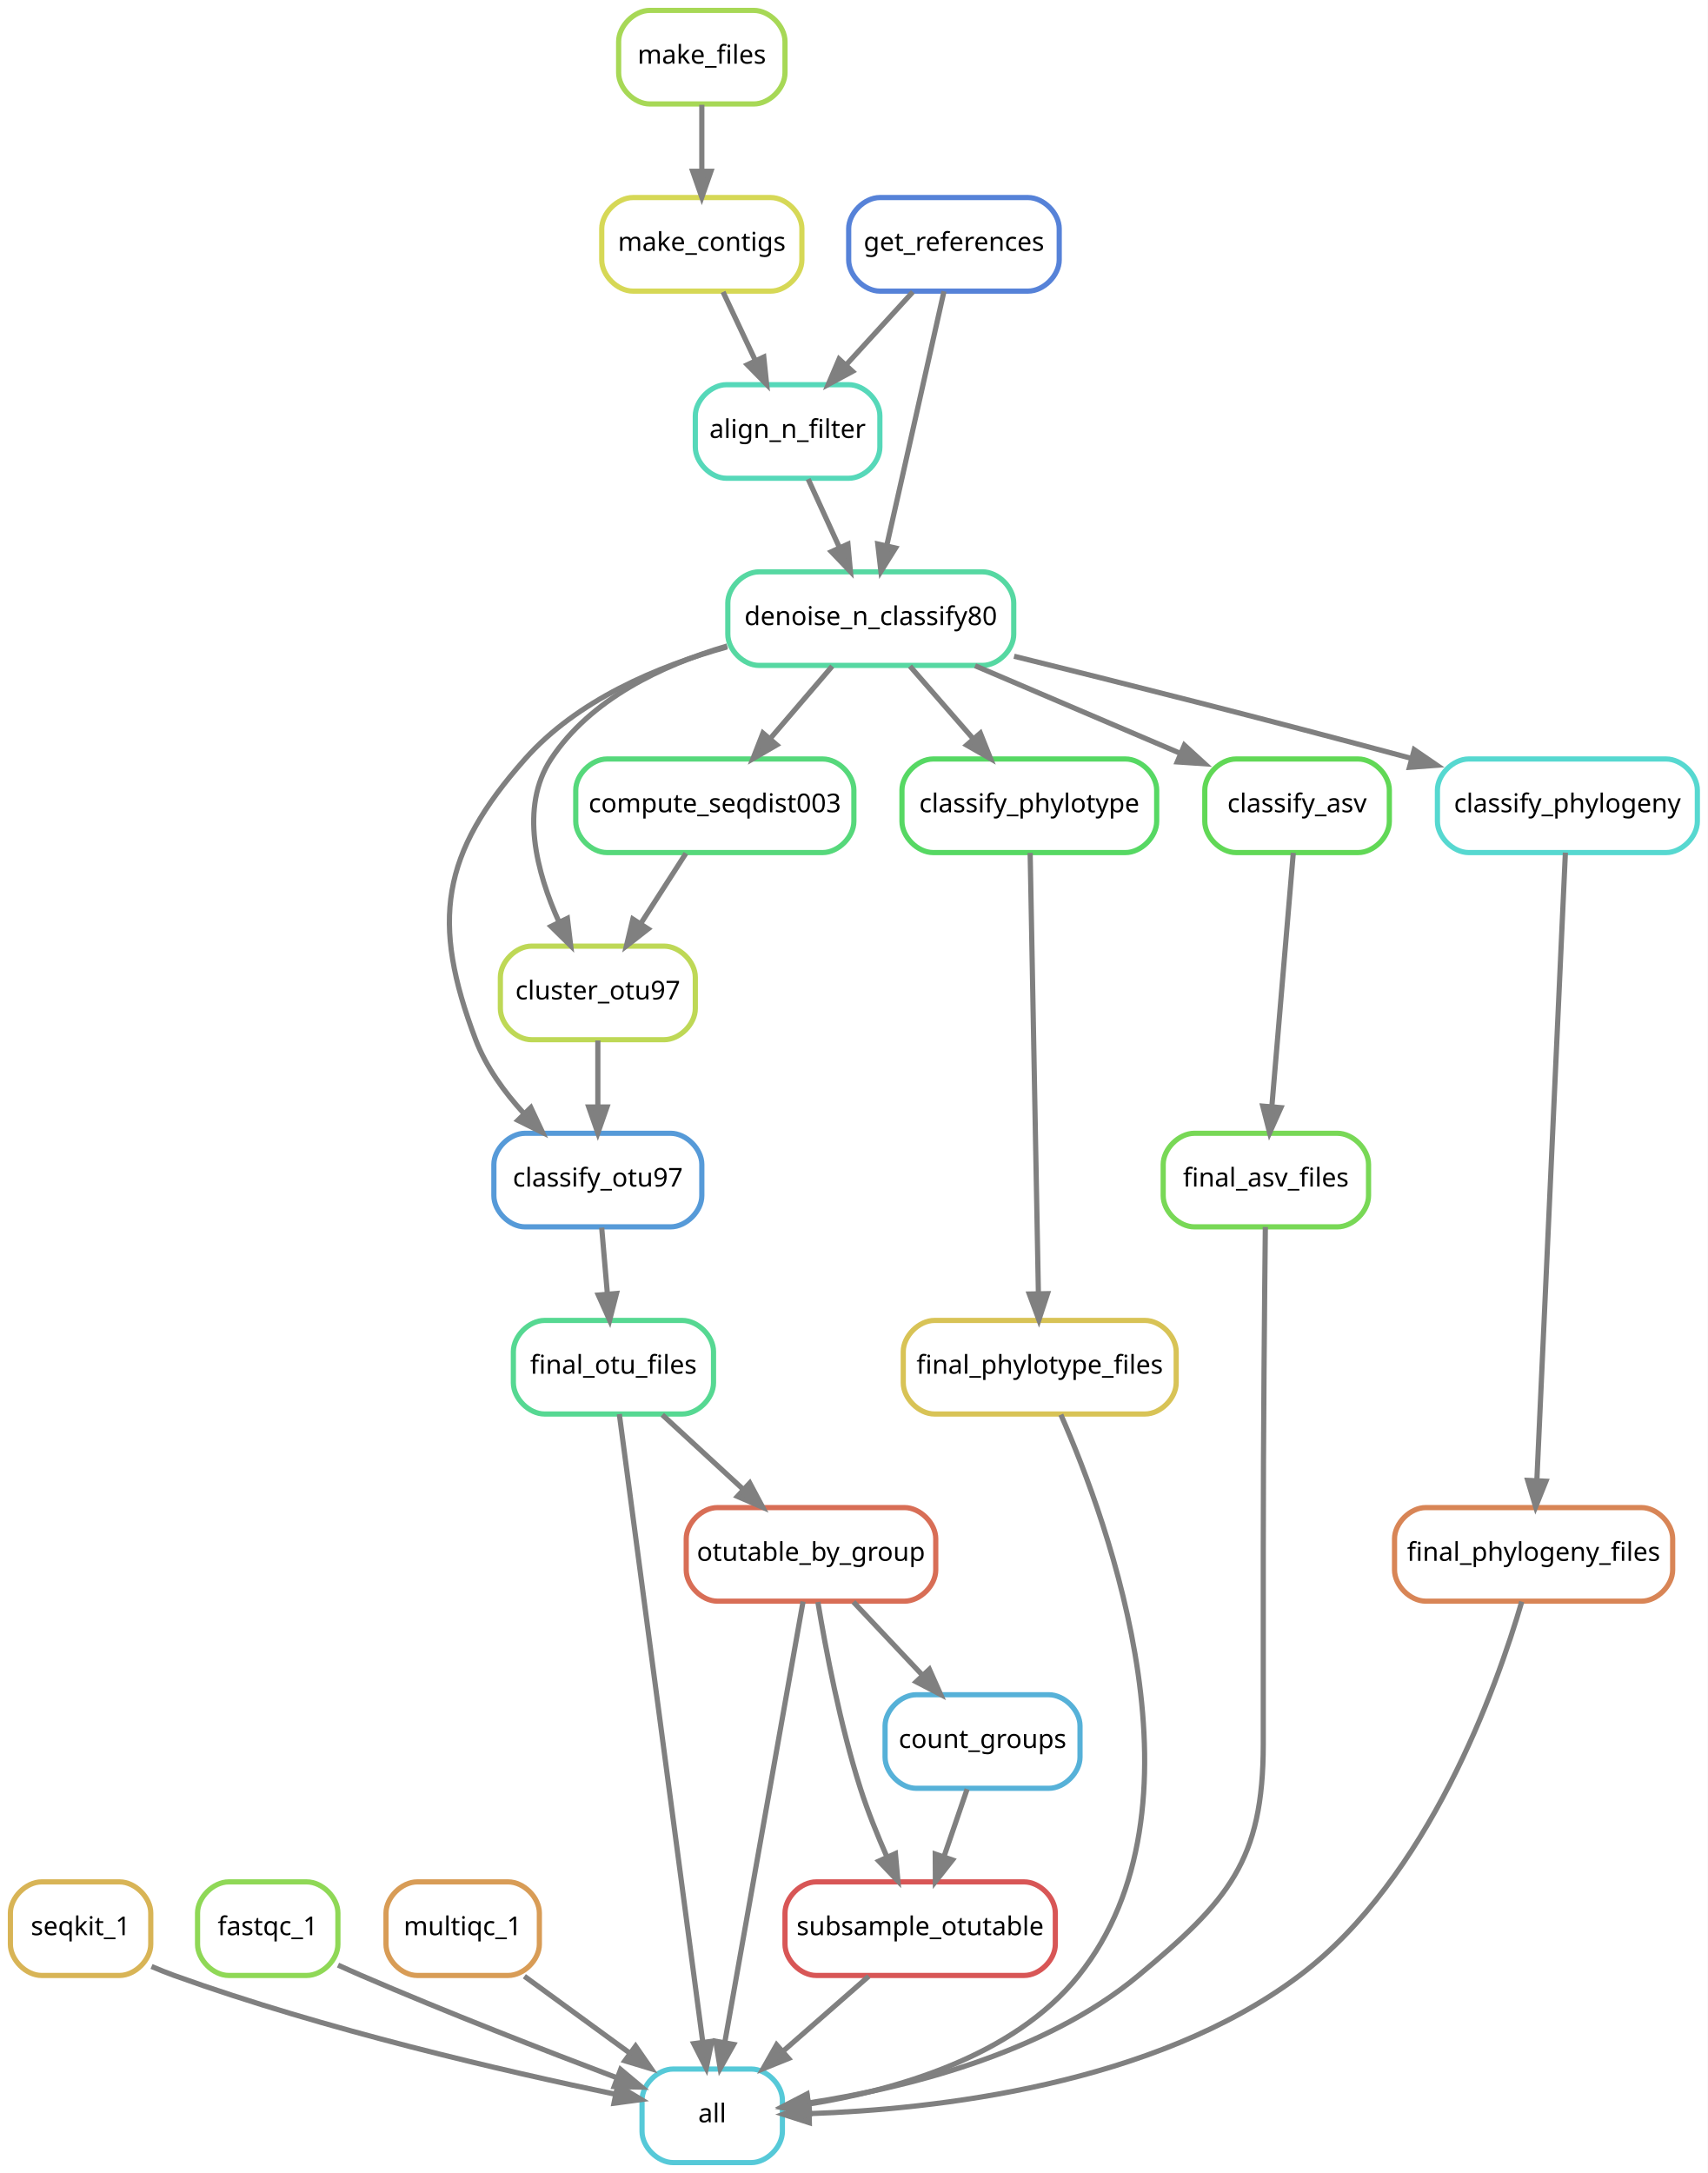
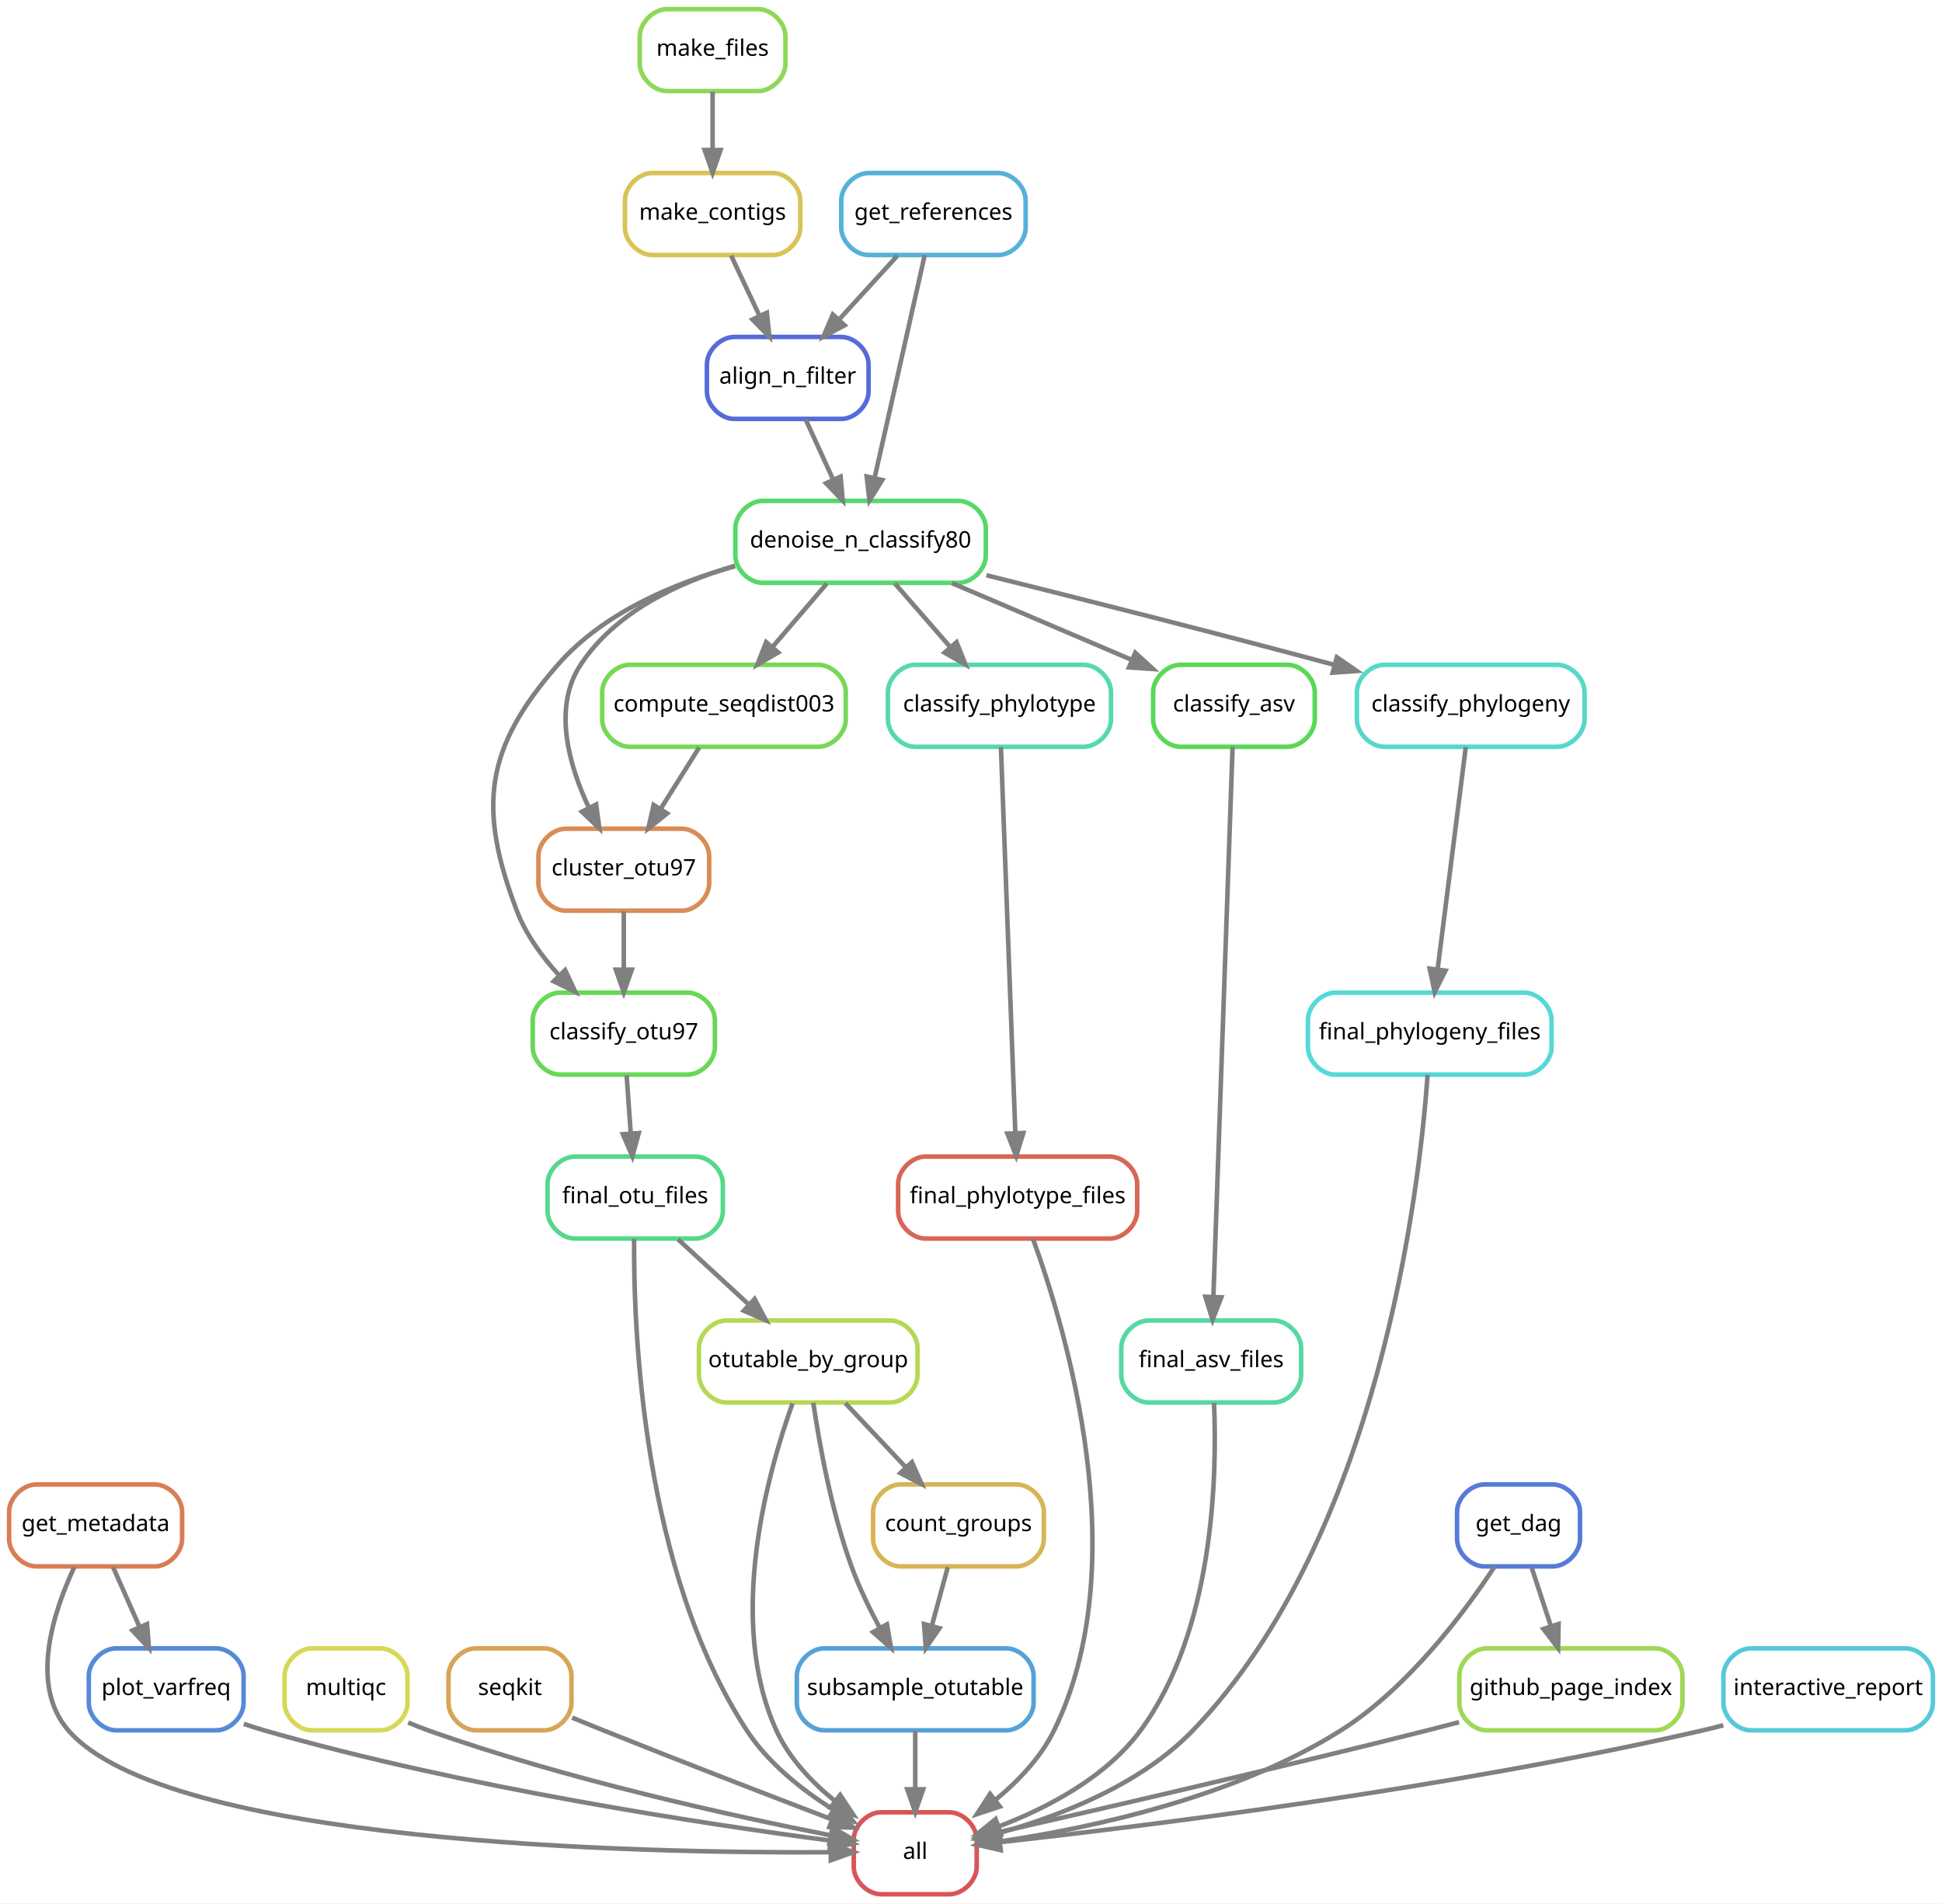
- <svg xmlns="http://www.w3.org/2000/svg" width="657pt" height="836pt" viewBox="0.00 0.00 657.00 836.00">
+ <svg xmlns="http://www.w3.org/2000/svg" width="853pt" height="836pt" viewBox="0.00 0.00 853.00 836.00">
  <g id="graph0" class="graph" transform="scale(1 1) rotate(0) translate(4 832)">
-     <polygon fill="white" stroke="none" points="-4,4 -4,-832 653,-832 653,4 -4,4" />
+     <polygon fill="white" stroke="none" points="-4,4 -4,-832 849,-832 849,4 -4,4" />
    <g id="node1" class="node">
-       <path fill="none" stroke="#56c9d8" stroke-width="2" d="M285,-36C285,-36 255,-36 255,-36 249,-36 243,-30 243,-24 243,-24 243,-12 243,-12 243,-6 249,0 255,0 255,0 285,0 285,0 291,0 297,-6 297,-12 297,-12 297,-24 297,-24 297,-30 291,-36 285,-36" />
-       <text text-anchor="middle" x="270" y="-15.5" font-family="sans" font-size="10.00">all</text>
+       <path fill="none" stroke="#d85656" stroke-width="2" d="M413,-36C413,-36 383,-36 383,-36 377,-36 371,-30 371,-24 371,-24 371,-12 371,-12 371,-6 377,0 383,0 383,0 413,0 413,0 419,0 425,-6 425,-12 425,-12 425,-24 425,-24 425,-30 419,-36 413,-36" />
+       <text text-anchor="middle" x="398" y="-15.5" font-family="sans" font-size="10.00">all</text>
    </g>
    <g id="node2" class="node">
-       <path fill="none" stroke="#d8b456" stroke-width="2" d="M42,-108C42,-108 12,-108 12,-108 6,-108 0,-102 0,-96 0,-96 0,-84 0,-84 0,-78 6,-72 12,-72 12,-72 42,-72 42,-72 48,-72 54,-78 54,-84 54,-84 54,-96 54,-96 54,-102 48,-108 42,-108" />
-       <text text-anchor="middle" x="27" y="-87.5" font-family="sans" font-size="10.00">seqkit_1</text>
+       <path fill="none" stroke="#d87d56" stroke-width="2" d="M64,-180C64,-180 12,-180 12,-180 6,-180 0,-174 0,-168 0,-168 0,-156 0,-156 0,-150 6,-144 12,-144 12,-144 64,-144 64,-144 70,-144 76,-150 76,-156 76,-156 76,-168 76,-168 76,-174 70,-180 64,-180" />
+       <text text-anchor="middle" x="38" y="-159.5" font-family="sans" font-size="10.00">get_metadata</text>
+     </g>
+     <g id="edge6" class="edge">
+       <path fill="none" stroke="grey" stroke-width="2" d="M28.64,-143.69C19.37,-123.93 8.83,-91.78 26,-72 69.14,-22.27 275.49,-18.01 360.88,-18.44" />
+       <polygon fill="grey" stroke="grey" stroke-width="2" points="360.88,-21.94 370.91,-18.51 360.94,-14.94 360.88,-21.94" />
+     </g>
+     <g id="node3" class="node">
+       <path fill="none" stroke="#568ad8" stroke-width="2" d="M91,-108C91,-108 47,-108 47,-108 41,-108 35,-102 35,-96 35,-96 35,-84 35,-84 35,-78 41,-72 47,-72 47,-72 91,-72 91,-72 97,-72 103,-78 103,-84 103,-84 103,-96 103,-96 103,-102 97,-108 91,-108" />
+       <text text-anchor="middle" x="69" y="-87.5" font-family="sans" font-size="10.00">plot_varfreq</text>
+     </g>
+     <g id="edge14" class="edge">
+       <path fill="none" stroke="grey" stroke-width="2" d="M45.66,-143.7C49.19,-135.73 53.46,-126.1 57.37,-117.26" />
+       <polygon fill="grey" stroke="grey" stroke-width="2" points="60.58,-118.67 61.43,-108.1 54.18,-115.83 60.58,-118.67" />
+     </g>
+     <g id="edge9" class="edge">
+       <path fill="none" stroke="grey" stroke-width="2" d="M103.06,-74.85C106.06,-73.81 109.07,-72.84 112,-72 199.54,-46.84 305.71,-30.82 360.79,-23.56" />
+       <polygon fill="grey" stroke="grey" stroke-width="2" points="361.32,-27.02 370.78,-22.26 360.42,-20.07 361.32,-27.02" />
+     </g>
+     <g id="node4" class="node">
+       <path fill="none" stroke="#d6d856" stroke-width="2" d="M163,-108C163,-108 133,-108 133,-108 127,-108 121,-102 121,-96 121,-96 121,-84 121,-84 121,-78 127,-72 133,-72 133,-72 163,-72 163,-72 169,-72 175,-78 175,-84 175,-84 175,-96 175,-96 175,-102 169,-108 163,-108" />
+       <text text-anchor="middle" x="148" y="-87.5" font-family="sans" font-size="10.00">multiqc</text>
+     </g>
+     <g id="edge11" class="edge">
+       <path fill="none" stroke="grey" stroke-width="2" d="M175.28,-75.43C178.19,-74.19 181.13,-73.02 184,-72 244.46,-50.48 317.53,-34.41 360.75,-25.89" />
+       <polygon fill="grey" stroke="grey" stroke-width="2" points="361.66,-29.28 370.81,-23.93 360.32,-22.41 361.66,-29.28" />
+     </g>
+     <g id="node5" class="node">
+       <path fill="none" stroke="#d8a456" stroke-width="2" d="M235,-108C235,-108 205,-108 205,-108 199,-108 193,-102 193,-96 193,-96 193,-84 193,-84 193,-78 199,-72 205,-72 205,-72 235,-72 235,-72 241,-72 247,-78 247,-84 247,-84 247,-96 247,-96 247,-102 241,-108 235,-108" />
+       <text text-anchor="middle" x="220" y="-87.5" font-family="sans" font-size="10.00">seqkit</text>
    </g>
    <g id="edge8" class="edge">
-       <path fill="none" stroke="grey" stroke-width="2" d="M54.29,-75.46C57.2,-74.21 60.14,-73.03 63,-72 120.91,-51.13 190.72,-35.05 232.67,-26.31" />
-       <polygon fill="grey" stroke="grey" stroke-width="2" points="233.62,-29.69 242.71,-24.25 232.21,-22.84 233.62,-29.69" />
-     </g>
-     <g id="node3" class="node">
-       <path fill="none" stroke="#8fd856" stroke-width="2" d="M114,-108C114,-108 84,-108 84,-108 78,-108 72,-102 72,-96 72,-96 72,-84 72,-84 72,-78 78,-72 84,-72 84,-72 114,-72 114,-72 120,-72 126,-78 126,-84 126,-84 126,-96 126,-96 126,-102 120,-108 114,-108" />
-       <text text-anchor="middle" x="99" y="-87.5" font-family="sans" font-size="10.00">fastqc_1</text>
+       <path fill="none" stroke="grey" stroke-width="2" d="M247.31,-77.57C251.87,-75.69 256.57,-73.78 261,-72 294.84,-58.44 333.6,-43.5 361.24,-32.95" />
+       <polygon fill="grey" stroke="grey" stroke-width="2" points="362.79,-36.1 370.89,-29.27 360.3,-29.56 362.79,-36.1" />
+     </g>
+     <g id="node6" class="node">
+       <path fill="none" stroke="#56d88a" stroke-width="2" d="M301.5,-324C301.5,-324 248.5,-324 248.5,-324 242.5,-324 236.5,-318 236.5,-312 236.5,-312 236.5,-300 236.5,-300 236.5,-294 242.5,-288 248.5,-288 248.5,-288 301.5,-288 301.5,-288 307.5,-288 313.5,-294 313.5,-300 313.5,-300 313.5,-312 313.5,-312 313.5,-318 307.5,-324 301.5,-324" />
+       <text text-anchor="middle" x="275" y="-303.5" font-family="sans" font-size="10.00">final_otu_files</text>
+     </g>
+     <g id="edge1" class="edge">
+       <path fill="none" stroke="grey" stroke-width="2" d="M274.53,-287.91C274.22,-247.09 278.25,-142.1 324,-72 333.35,-57.67 348.03,-45.98 361.86,-37.26" />
+       <polygon fill="grey" stroke="grey" stroke-width="2" points="363.96,-40.09 370.76,-31.96 360.38,-34.07 363.96,-40.09" />
+     </g>
+     <g id="node21" class="node">
+       <path fill="none" stroke="#b6d856" stroke-width="2" d="M387,-252C387,-252 315,-252 315,-252 309,-252 303,-246 303,-240 303,-240 303,-228 303,-228 303,-222 309,-216 315,-216 315,-216 387,-216 387,-216 393,-216 399,-222 399,-228 399,-228 399,-240 399,-240 399,-246 393,-252 387,-252" />
+       <text text-anchor="middle" x="351" y="-231.5" font-family="sans" font-size="10.00">otutable_by_group</text>
+     </g>
+     <g id="edge32" class="edge">
+       <path fill="none" stroke="grey" stroke-width="2" d="M293.79,-287.7C303.17,-279.05 314.68,-268.45 324.91,-259.03" />
+       <polygon fill="grey" stroke="grey" stroke-width="2" points="327.45,-261.45 332.43,-252.1 322.7,-256.3 327.45,-261.45" />
+     </g>
+     <g id="node7" class="node">
+       <path fill="none" stroke="#68d856" stroke-width="2" d="M298,-396C298,-396 242,-396 242,-396 236,-396 230,-390 230,-384 230,-384 230,-372 230,-372 230,-366 236,-360 242,-360 242,-360 298,-360 298,-360 304,-360 310,-366 310,-372 310,-372 310,-384 310,-384 310,-390 304,-396 298,-396" />
+       <text text-anchor="middle" x="270" y="-375.5" font-family="sans" font-size="10.00">classify_otu97</text>
+     </g>
+     <g id="edge15" class="edge">
+       <path fill="none" stroke="grey" stroke-width="2" d="M271.24,-359.7C271.79,-351.98 272.45,-342.71 273.06,-334.11" />
+       <polygon fill="grey" stroke="grey" stroke-width="2" points="276.56,-334.33 273.78,-324.1 269.57,-333.83 276.56,-334.33" />
+     </g>
+     <g id="node8" class="node">
+       <path fill="none" stroke="#d88d56" stroke-width="2" d="M295.5,-468C295.5,-468 244.5,-468 244.5,-468 238.5,-468 232.5,-462 232.5,-456 232.5,-456 232.5,-444 232.5,-444 232.5,-438 238.5,-432 244.5,-432 244.5,-432 295.5,-432 295.5,-432 301.5,-432 307.5,-438 307.5,-444 307.5,-444 307.5,-456 307.5,-456 307.5,-462 301.5,-468 295.5,-468" />
+       <text text-anchor="middle" x="270" y="-447.5" font-family="sans" font-size="10.00">cluster_otu97</text>
+     </g>
+     <g id="edge16" class="edge">
+       <path fill="none" stroke="grey" stroke-width="2" d="M270,-431.7C270,-423.98 270,-414.71 270,-406.11" />
+       <polygon fill="grey" stroke="grey" stroke-width="2" points="273.5,-406.1 270,-396.1 266.5,-406.1 273.5,-406.1" />
+     </g>
+     <g id="node9" class="node">
+       <path fill="none" stroke="#78d856" stroke-width="2" d="M355.5,-540C355.5,-540 272.5,-540 272.5,-540 266.5,-540 260.5,-534 260.5,-528 260.5,-528 260.5,-516 260.5,-516 260.5,-510 266.5,-504 272.5,-504 272.5,-504 355.5,-504 355.5,-504 361.5,-504 367.5,-510 367.5,-516 367.5,-516 367.5,-528 367.5,-528 367.5,-534 361.5,-540 355.5,-540" />
+       <text text-anchor="middle" x="314" y="-519.5" font-family="sans" font-size="10.00">compute_seqdist003</text>
+     </g>
+     <g id="edge18" class="edge">
+       <path fill="none" stroke="grey" stroke-width="2" d="M303.12,-503.7C298.01,-495.56 291.8,-485.69 286.16,-476.7" />
+       <polygon fill="grey" stroke="grey" stroke-width="2" points="289.04,-474.71 280.75,-468.1 283.11,-478.43 289.04,-474.71" />
+     </g>
+     <g id="node10" class="node">
+       <path fill="none" stroke="#56d86b" stroke-width="2" d="M417,-612C417,-612 331,-612 331,-612 325,-612 319,-606 319,-600 319,-600 319,-588 319,-588 319,-582 325,-576 331,-576 331,-576 417,-576 417,-576 423,-576 429,-582 429,-588 429,-588 429,-600 429,-600 429,-606 423,-612 417,-612" />
+       <text text-anchor="middle" x="374" y="-591.5" font-family="sans" font-size="10.00">denoise_n_classify80</text>
+     </g>
+     <g id="edge17" class="edge">
+       <path fill="none" stroke="grey" stroke-width="2" d="M318.9,-583.31C291.84,-575.83 260.87,-562.74 241,-540 208.98,-503.36 205.73,-477.5 223,-432 226.97,-421.54 234.05,-411.83 241.53,-403.65" />
+       <polygon fill="grey" stroke="grey" stroke-width="2" points="244.23,-405.89 248.73,-396.3 239.23,-400.99 244.23,-405.89" />
+     </g>
+     <g id="edge19" class="edge">
+       <path fill="none" stroke="grey" stroke-width="2" d="M318.77,-583.48C293.62,-576.08 266.15,-563.02 251,-540 238.67,-521.26 245.86,-495.92 254.72,-477.08" />
+       <polygon fill="grey" stroke="grey" stroke-width="2" points="257.85,-478.64 259.26,-468.14 251.61,-475.47 257.85,-478.64" />
+     </g>
+     <g id="edge20" class="edge">
+       <path fill="none" stroke="grey" stroke-width="2" d="M359.17,-575.7C351.98,-567.3 343.2,-557.07 335.31,-547.86" />
+       <polygon fill="grey" stroke="grey" stroke-width="2" points="337.83,-545.42 328.66,-540.1 332.51,-549.97 337.83,-545.42" />
+     </g>
+     <g id="node16" class="node">
+       <path fill="none" stroke="#56d8b1" stroke-width="2" d="M472,-540C472,-540 398,-540 398,-540 392,-540 386,-534 386,-528 386,-528 386,-516 386,-516 386,-510 392,-504 398,-504 398,-504 472,-504 472,-504 478,-504 484,-510 484,-516 484,-516 484,-528 484,-528 484,-534 478,-540 472,-540" />
+       <text text-anchor="middle" x="435" y="-519.5" font-family="sans" font-size="10.00">classify_phylotype</text>
+     </g>
+     <g id="edge27" class="edge">
+       <path fill="none" stroke="grey" stroke-width="2" d="M389.08,-575.7C396.39,-567.3 405.31,-557.07 413.34,-547.86" />
+       <polygon fill="grey" stroke="grey" stroke-width="2" points="416.16,-549.94 420.09,-540.1 410.89,-545.34 416.16,-549.94" />
+     </g>
+     <g id="node18" class="node">
+       <path fill="none" stroke="#59d856" stroke-width="2" d="M561.5,-540C561.5,-540 514.5,-540 514.5,-540 508.5,-540 502.5,-534 502.5,-528 502.5,-528 502.5,-516 502.5,-516 502.5,-510 508.5,-504 514.5,-504 514.5,-504 561.5,-504 561.5,-504 567.5,-504 573.5,-510 573.5,-516 573.5,-516 573.5,-528 573.5,-528 573.5,-534 567.5,-540 561.5,-540" />
+       <text text-anchor="middle" x="538" y="-519.5" font-family="sans" font-size="10.00">classify_asv</text>
+     </g>
+     <g id="edge29" class="edge">
+       <path fill="none" stroke="grey" stroke-width="2" d="M414.12,-575.88C437.98,-565.69 468.3,-552.75 492.98,-542.22" />
+       <polygon fill="grey" stroke="grey" stroke-width="2" points="494.65,-545.31 502.48,-538.16 491.91,-538.87 494.65,-545.31" />
+     </g>
+     <g id="node20" class="node">
+       <path fill="none" stroke="#56d8c9" stroke-width="2" d="M680,-540C680,-540 604,-540 604,-540 598,-540 592,-534 592,-528 592,-528 592,-516 592,-516 592,-510 598,-504 604,-504 604,-504 680,-504 680,-504 686,-504 692,-510 692,-516 692,-516 692,-528 692,-528 692,-534 686,-540 680,-540" />
+       <text text-anchor="middle" x="642" y="-519.5" font-family="sans" font-size="10.00">classify_phylogeny</text>
+     </g>
+     <g id="edge31" class="edge">
+       <path fill="none" stroke="grey" stroke-width="2" d="M429.28,-579.34C471.26,-568.86 530.36,-553.89 582,-540 582.1,-539.97 582.2,-539.95 582.3,-539.92" />
+       <polygon fill="grey" stroke="grey" stroke-width="2" points="583.21,-543.3 591.94,-537.29 581.37,-536.55 583.21,-543.3" />
+     </g>
+     <g id="node11" class="node">
+       <path fill="none" stroke="#566bd8" stroke-width="2" d="M365.5,-684C365.5,-684 318.5,-684 318.5,-684 312.5,-684 306.5,-678 306.5,-672 306.5,-672 306.5,-660 306.5,-660 306.5,-654 312.5,-648 318.5,-648 318.5,-648 365.5,-648 365.5,-648 371.5,-648 377.5,-654 377.5,-660 377.5,-660 377.5,-672 377.5,-672 377.5,-678 371.5,-684 365.5,-684" />
+       <text text-anchor="middle" x="342" y="-663.5" font-family="sans" font-size="10.00">align_n_filter</text>
+     </g>
+     <g id="edge21" class="edge">
+       <path fill="none" stroke="grey" stroke-width="2" d="M349.91,-647.7C353.55,-639.73 357.95,-630.1 361.99,-621.26" />
+       <polygon fill="grey" stroke="grey" stroke-width="2" points="365.21,-622.65 366.18,-612.1 358.84,-619.74 365.21,-622.65" />
+     </g>
+     <g id="node12" class="node">
+       <path fill="none" stroke="#d8c356" stroke-width="2" d="M335.5,-756C335.5,-756 282.5,-756 282.5,-756 276.5,-756 270.5,-750 270.5,-744 270.5,-744 270.5,-732 270.5,-732 270.5,-726 276.5,-720 282.5,-720 282.5,-720 335.5,-720 335.5,-720 341.5,-720 347.5,-726 347.5,-732 347.5,-732 347.5,-744 347.5,-744 347.5,-750 341.5,-756 335.5,-756" />
+       <text text-anchor="middle" x="309" y="-735.5" font-family="sans" font-size="10.00">make_contigs</text>
+     </g>
+     <g id="edge24" class="edge">
+       <path fill="none" stroke="grey" stroke-width="2" d="M317.16,-719.7C320.91,-711.73 325.45,-702.1 329.62,-693.26" />
+       <polygon fill="grey" stroke="grey" stroke-width="2" points="332.84,-694.64 333.94,-684.1 326.51,-691.66 332.84,-694.64" />
+     </g>
+     <g id="node13" class="node">
+       <path fill="none" stroke="#8fd856" stroke-width="2" d="M329,-828C329,-828 289,-828 289,-828 283,-828 277,-822 277,-816 277,-816 277,-804 277,-804 277,-798 283,-792 289,-792 289,-792 329,-792 329,-792 335,-792 341,-798 341,-804 341,-804 341,-816 341,-816 341,-822 335,-828 329,-828" />
+       <text text-anchor="middle" x="309" y="-807.5" font-family="sans" font-size="10.00">make_files</text>
+     </g>
+     <g id="edge25" class="edge">
+       <path fill="none" stroke="grey" stroke-width="2" d="M309,-791.7C309,-783.98 309,-774.71 309,-766.11" />
+       <polygon fill="grey" stroke="grey" stroke-width="2" points="312.5,-766.1 309,-756.1 305.5,-766.1 312.5,-766.1" />
+     </g>
+     <g id="node14" class="node">
+       <path fill="none" stroke="#56b1d8" stroke-width="2" d="M434.5,-756C434.5,-756 377.5,-756 377.5,-756 371.5,-756 365.5,-750 365.5,-744 365.5,-744 365.5,-732 365.5,-732 365.5,-726 371.5,-720 377.5,-720 377.5,-720 434.5,-720 434.5,-720 440.5,-720 446.5,-726 446.5,-732 446.5,-732 446.5,-744 446.5,-744 446.5,-750 440.5,-756 434.5,-756" />
+       <text text-anchor="middle" x="406" y="-735.5" font-family="sans" font-size="10.00">get_references</text>
+     </g>
+     <g id="edge22" class="edge">
+       <path fill="none" stroke="grey" stroke-width="2" d="M402.17,-719.94C398.15,-702.02 391.65,-673.03 386,-648 384.1,-639.59 382.03,-630.43 380.15,-622.12" />
+       <polygon fill="grey" stroke="grey" stroke-width="2" points="383.52,-621.16 377.9,-612.18 376.69,-622.71 383.52,-621.16" />
+     </g>
+     <g id="edge23" class="edge">
+       <path fill="none" stroke="grey" stroke-width="2" d="M390.18,-719.7C382.43,-711.22 372.96,-700.86 364.48,-691.58" />
+       <polygon fill="grey" stroke="grey" stroke-width="2" points="366.97,-689.12 357.64,-684.1 361.8,-693.85 366.97,-689.12" />
+     </g>
+     <g id="node15" class="node">
+       <path fill="none" stroke="#d86656" stroke-width="2" d="M483.5,-324C483.5,-324 402.5,-324 402.5,-324 396.5,-324 390.5,-318 390.5,-312 390.5,-312 390.5,-300 390.5,-300 390.5,-294 396.5,-288 402.5,-288 402.5,-288 483.5,-288 483.5,-288 489.5,-288 495.5,-294 495.5,-300 495.5,-300 495.5,-312 495.5,-312 495.5,-318 489.5,-324 483.5,-324" />
+       <text text-anchor="middle" x="443" y="-303.5" font-family="sans" font-size="10.00">final_phylotype_files</text>
+     </g>
+     <g id="edge4" class="edge">
+       <path fill="none" stroke="grey" stroke-width="2" d="M449.75,-287.79C464.39,-247.59 494.94,-145.37 459,-72 453.16,-60.07 443.29,-49.71 433.18,-41.4" />
+       <polygon fill="grey" stroke="grey" stroke-width="2" points="435.15,-38.5 425.09,-35.18 430.88,-44.05 435.15,-38.5" />
+     </g>
+     <g id="edge26" class="edge">
+       <path fill="none" stroke="grey" stroke-width="2" d="M435.64,-503.85C437.02,-466.83 440.3,-379.18 441.98,-334.39" />
+       <polygon fill="grey" stroke="grey" stroke-width="2" points="445.48,-334.36 442.36,-324.23 438.48,-334.09 445.48,-334.36" />
+     </g>
+     <g id="node17" class="node">
+       <path fill="none" stroke="#56d8a2" stroke-width="2" d="M555.5,-252C555.5,-252 500.5,-252 500.5,-252 494.5,-252 488.5,-246 488.5,-240 488.5,-240 488.5,-228 488.5,-228 488.5,-222 494.5,-216 500.5,-216 500.5,-216 555.5,-216 555.5,-216 561.5,-216 567.5,-222 567.5,-228 567.5,-228 567.5,-240 567.5,-240 567.5,-246 561.5,-252 555.5,-252" />
+       <text text-anchor="middle" x="528" y="-231.5" font-family="sans" font-size="10.00">final_asv_files</text>
+     </g>
+     <g id="edge5" class="edge">
+       <path fill="none" stroke="grey" stroke-width="2" d="M529.24,-215.85C530.63,-184.21 529.32,-115.89 497,-72 481.76,-51.31 455.97,-37.87 434.53,-29.71" />
+       <polygon fill="grey" stroke="grey" stroke-width="2" points="435.64,-26.39 425.04,-26.32 433.28,-32.98 435.64,-26.39" />
+     </g>
+     <g id="edge28" class="edge">
+       <path fill="none" stroke="grey" stroke-width="2" d="M537.4,-503.97C535.74,-456.29 531.01,-321.18 528.97,-262.63" />
+       <polygon fill="grey" stroke="grey" stroke-width="2" points="532.45,-262.18 528.61,-252.31 525.46,-262.42 532.45,-262.18" />
+     </g>
+     <g id="node19" class="node">
+       <path fill="none" stroke="#56d8d8" stroke-width="2" d="M665.5,-396C665.5,-396 582.5,-396 582.5,-396 576.5,-396 570.5,-390 570.5,-384 570.5,-384 570.5,-372 570.5,-372 570.5,-366 576.5,-360 582.5,-360 582.5,-360 665.5,-360 665.5,-360 671.5,-360 677.5,-366 677.5,-372 677.5,-372 677.5,-384 677.5,-384 677.5,-390 671.5,-396 665.5,-396" />
+       <text text-anchor="middle" x="624" y="-375.5" font-family="sans" font-size="10.00">final_phylogeny_files</text>
+     </g>
+     <g id="edge13" class="edge">
+       <path fill="none" stroke="grey" stroke-width="2" d="M623.07,-359.93C619.42,-309.11 601.83,-157.08 520,-72 497.08,-48.17 461.62,-34.41 434.83,-26.92" />
+       <polygon fill="grey" stroke="grey" stroke-width="2" points="435.59,-23.5 425.03,-24.35 433.81,-30.27 435.59,-23.5" />
+     </g>
+     <g id="edge30" class="edge">
+       <path fill="none" stroke="grey" stroke-width="2" d="M639.83,-503.87C636.76,-479.67 631.13,-435.21 627.47,-406.39" />
+       <polygon fill="grey" stroke="grey" stroke-width="2" points="630.91,-405.67 626.18,-396.19 623.96,-406.55 630.91,-405.67" />
+     </g>
+     <g id="edge10" class="edge">
+       <path fill="none" stroke="grey" stroke-width="2" d="M344.11,-215.6C333.12,-185.01 315,-120.25 337,-72 342.56,-59.81 352.45,-49.34 362.68,-41.01" />
+       <polygon fill="grey" stroke="grey" stroke-width="2" points="365.03,-43.62 370.88,-34.79 360.79,-38.04 365.03,-43.62" />
+     </g>
+     <g id="node22" class="node">
+       <path fill="none" stroke="#56a2d8" stroke-width="2" d="M438,-108C438,-108 358,-108 358,-108 352,-108 346,-102 346,-96 346,-96 346,-84 346,-84 346,-78 352,-72 358,-72 358,-72 438,-72 438,-72 444,-72 450,-78 450,-84 450,-84 450,-96 450,-96 450,-102 444,-108 438,-108" />
+       <text text-anchor="middle" x="398" y="-87.5" font-family="sans" font-size="10.00">subsample_otutable</text>
+     </g>
+     <g id="edge34" class="edge">
+       <path fill="none" stroke="grey" stroke-width="2" d="M353.22,-215.88C355.91,-197.67 361.21,-168.21 370,-144 373.3,-134.9 377.9,-125.42 382.42,-117.03" />
+       <polygon fill="grey" stroke="grey" stroke-width="2" points="385.58,-118.55 387.41,-108.11 379.47,-115.13 385.58,-118.55" />
+     </g>
+     <g id="node23" class="node">
+       <path fill="none" stroke="#d8b456" stroke-width="2" d="M442.5,-180C442.5,-180 391.5,-180 391.5,-180 385.5,-180 379.5,-174 379.5,-168 379.5,-168 379.5,-156 379.5,-156 379.5,-150 385.5,-144 391.5,-144 391.5,-144 442.5,-144 442.5,-144 448.5,-144 454.5,-150 454.5,-156 454.5,-156 454.5,-168 454.5,-168 454.5,-174 448.5,-180 442.5,-180" />
+       <text text-anchor="middle" x="417" y="-159.5" font-family="sans" font-size="10.00">count_groups</text>
+     </g>
+     <g id="edge35" class="edge">
+       <path fill="none" stroke="grey" stroke-width="2" d="M367.31,-215.7C375.31,-207.22 385.07,-196.86 393.82,-187.58" />
+       <polygon fill="grey" stroke="grey" stroke-width="2" points="396.56,-189.78 400.87,-180.1 391.47,-184.98 396.56,-189.78" />
+     </g>
+     <g id="edge7" class="edge">
+       <path fill="none" stroke="grey" stroke-width="2" d="M398,-71.7C398,-63.98 398,-54.71 398,-46.11" />
+       <polygon fill="grey" stroke="grey" stroke-width="2" points="401.5,-46.1 398,-36.1 394.5,-46.1 401.5,-46.1" />
+     </g>
+     <g id="edge33" class="edge">
+       <path fill="none" stroke="grey" stroke-width="2" d="M412.3,-143.7C410.19,-135.9 407.64,-126.51 405.28,-117.83" />
+       <polygon fill="grey" stroke="grey" stroke-width="2" points="408.64,-116.84 402.64,-108.1 401.88,-118.67 408.64,-116.84" />
+     </g>
+     <g id="node24" class="node">
+       <path fill="none" stroke="#567bd8" stroke-width="2" d="M678,-180C678,-180 648,-180 648,-180 642,-180 636,-174 636,-168 636,-168 636,-156 636,-156 636,-150 642,-144 648,-144 648,-144 678,-144 678,-144 684,-144 690,-150 690,-156 690,-156 690,-168 690,-168 690,-174 684,-180 678,-180" />
+       <text text-anchor="middle" x="663" y="-159.5" font-family="sans" font-size="10.00">get_dag</text>
+     </g>
+     <g id="edge12" class="edge">
+       <path fill="none" stroke="grey" stroke-width="2" d="M652.5,-143.93C639.23,-123.79 614.52,-90.66 585,-72 538.26,-42.46 474.74,-29.02 435.07,-23.17" />
+       <polygon fill="grey" stroke="grey" stroke-width="2" points="435.43,-19.69 425.04,-21.78 434.46,-26.62 435.43,-19.69" />
+     </g>
+     <g id="node26" class="node">
+       <path fill="none" stroke="#9fd856" stroke-width="2" d="M723,-108C723,-108 649,-108 649,-108 643,-108 637,-102 637,-96 637,-96 637,-84 637,-84 637,-78 643,-72 649,-72 649,-72 723,-72 723,-72 729,-72 735,-78 735,-84 735,-84 735,-96 735,-96 735,-102 729,-108 723,-108" />
+       <text text-anchor="middle" x="686" y="-87.5" font-family="sans" font-size="10.00">github_page_index</text>
+     </g>
+     <g id="edge36" class="edge">
+       <path fill="none" stroke="grey" stroke-width="2" d="M668.69,-143.7C671.25,-135.9 674.33,-126.51 677.18,-117.83" />
+       <polygon fill="grey" stroke="grey" stroke-width="2" points="680.58,-118.7 680.38,-108.1 673.93,-116.51 680.58,-118.7" />
+     </g>
+     <g id="node25" class="node">
+       <path fill="none" stroke="#56c9d8" stroke-width="2" d="M833,-108C833,-108 765,-108 765,-108 759,-108 753,-102 753,-96 753,-96 753,-84 753,-84 753,-78 759,-72 765,-72 765,-72 833,-72 833,-72 839,-72 845,-78 845,-84 845,-84 845,-96 845,-96 845,-102 839,-108 833,-108" />
+       <text text-anchor="middle" x="799" y="-87.5" font-family="sans" font-size="10.00">interactive_report</text>
    </g>
    <g id="edge2" class="edge">
-       <path fill="none" stroke="grey" stroke-width="2" d="M126.04,-75.99C129.05,-74.62 132.08,-73.26 135,-72 167.94,-57.78 206.04,-42.96 233.35,-32.63" />
-       <polygon fill="grey" stroke="grey" stroke-width="2" points="234.77,-35.83 242.89,-29.03 232.3,-29.28 234.77,-35.83" />
-     </g>
-     <g id="node4" class="node">
-       <path fill="none" stroke="#d89c56" stroke-width="2" d="M191.5,-108C191.5,-108 156.5,-108 156.5,-108 150.5,-108 144.5,-102 144.5,-96 144.5,-96 144.5,-84 144.5,-84 144.5,-78 150.5,-72 156.5,-72 156.5,-72 191.5,-72 191.5,-72 197.5,-72 203.5,-78 203.5,-84 203.5,-84 203.5,-96 203.5,-96 203.5,-102 197.5,-108 191.5,-108" />
-       <text text-anchor="middle" x="174" y="-87.5" font-family="sans" font-size="10.00">multiqc_1</text>
-     </g>
-     <g id="edge7" class="edge">
-       <path fill="none" stroke="grey" stroke-width="2" d="M197.73,-71.7C209.94,-62.8 224.99,-51.82 238.18,-42.2" />
-       <polygon fill="grey" stroke="grey" stroke-width="2" points="240.52,-44.82 246.54,-36.1 236.4,-39.17 240.52,-44.82" />
-     </g>
-     <g id="node5" class="node">
-       <path fill="none" stroke="#56d892" stroke-width="2" d="M258.5,-324C258.5,-324 205.5,-324 205.5,-324 199.5,-324 193.5,-318 193.5,-312 193.5,-312 193.5,-300 193.5,-300 193.5,-294 199.5,-288 205.5,-288 205.5,-288 258.5,-288 258.5,-288 264.5,-288 270.5,-294 270.5,-300 270.5,-300 270.5,-312 270.5,-312 270.5,-318 264.5,-324 258.5,-324" />
-       <text text-anchor="middle" x="232" y="-303.5" font-family="sans" font-size="10.00">final_otu_files</text>
+       <path fill="none" stroke="grey" stroke-width="2" d="M752.92,-74.22C749.91,-73.42 746.92,-72.67 744,-72 632.92,-46.47 498.88,-29.9 435.15,-22.87" />
+       <polygon fill="grey" stroke="grey" stroke-width="2" points="435.5,-19.38 425.18,-21.78 434.74,-26.34 435.5,-19.38" />
    </g>
    <g id="edge3" class="edge">
-       <path fill="none" stroke="grey" stroke-width="2" d="M234.26,-287.97C240.61,-240.19 258.62,-104.62 266.38,-46.27" />
-       <polygon fill="grey" stroke="grey" stroke-width="2" points="269.85,-46.68 267.7,-36.31 262.91,-45.76 269.85,-46.68" />
-     </g>
-     <g id="node20" class="node">
-       <path fill="none" stroke="#d86e56" stroke-width="2" d="M344,-252C344,-252 272,-252 272,-252 266,-252 260,-246 260,-240 260,-240 260,-228 260,-228 260,-222 266,-216 272,-216 272,-216 344,-216 344,-216 350,-216 356,-222 356,-228 356,-228 356,-240 356,-240 356,-246 350,-252 344,-252" />
-       <text text-anchor="middle" x="308" y="-231.5" font-family="sans" font-size="10.00">otutable_by_group</text>
-     </g>
-     <g id="edge27" class="edge">
-       <path fill="none" stroke="grey" stroke-width="2" d="M250.79,-287.7C260.17,-279.05 271.68,-268.45 281.91,-259.03" />
-       <polygon fill="grey" stroke="grey" stroke-width="2" points="284.45,-261.45 289.43,-252.1 279.7,-256.3 284.45,-261.45" />
-     </g>
-     <g id="node6" class="node">
-       <path fill="none" stroke="#569ad8" stroke-width="2" d="M254,-396C254,-396 198,-396 198,-396 192,-396 186,-390 186,-384 186,-384 186,-372 186,-372 186,-366 192,-360 198,-360 198,-360 254,-360 254,-360 260,-360 266,-366 266,-372 266,-372 266,-384 266,-384 266,-390 260,-396 254,-396" />
-       <text text-anchor="middle" x="226" y="-375.5" font-family="sans" font-size="10.00">classify_otu97</text>
-     </g>
-     <g id="edge10" class="edge">
-       <path fill="none" stroke="grey" stroke-width="2" d="M227.48,-359.7C228.14,-351.98 228.94,-342.71 229.68,-334.11" />
-       <polygon fill="grey" stroke="grey" stroke-width="2" points="233.17,-334.37 230.53,-324.1 226.19,-333.77 233.17,-334.37" />
-     </g>
-     <g id="node7" class="node">
-       <path fill="none" stroke="#bed856" stroke-width="2" d="M251.5,-468C251.5,-468 200.5,-468 200.5,-468 194.5,-468 188.5,-462 188.5,-456 188.5,-456 188.5,-444 188.5,-444 188.5,-438 194.5,-432 200.5,-432 200.5,-432 251.5,-432 251.5,-432 257.5,-432 263.5,-438 263.5,-444 263.5,-444 263.5,-456 263.5,-456 263.5,-462 257.5,-468 251.5,-468" />
-       <text text-anchor="middle" x="226" y="-447.5" font-family="sans" font-size="10.00">cluster_otu97</text>
-     </g>
-     <g id="edge12" class="edge">
-       <path fill="none" stroke="grey" stroke-width="2" d="M226,-431.7C226,-423.98 226,-414.71 226,-406.11" />
-       <polygon fill="grey" stroke="grey" stroke-width="2" points="229.5,-406.1 226,-396.1 222.5,-406.1 229.5,-406.1" />
-     </g>
-     <g id="node8" class="node">
-       <path fill="none" stroke="#56d87b" stroke-width="2" d="M312.5,-540C312.5,-540 229.5,-540 229.5,-540 223.5,-540 217.5,-534 217.5,-528 217.5,-528 217.5,-516 217.5,-516 217.5,-510 223.5,-504 229.5,-504 229.5,-504 312.5,-504 312.5,-504 318.5,-504 324.5,-510 324.5,-516 324.5,-516 324.5,-528 324.5,-528 324.5,-534 318.5,-540 312.5,-540" />
-       <text text-anchor="middle" x="271" y="-519.5" font-family="sans" font-size="10.00">compute_seqdist003</text>
-     </g>
-     <g id="edge14" class="edge">
-       <path fill="none" stroke="grey" stroke-width="2" d="M259.88,-503.7C254.64,-495.56 248.3,-485.69 242.52,-476.7" />
-       <polygon fill="grey" stroke="grey" stroke-width="2" points="245.35,-474.62 237,-468.1 239.46,-478.41 245.35,-474.62" />
-     </g>
-     <g id="node9" class="node">
-       <path fill="none" stroke="#56d8a2" stroke-width="2" d="M374,-612C374,-612 288,-612 288,-612 282,-612 276,-606 276,-600 276,-600 276,-588 276,-588 276,-582 282,-576 288,-576 288,-576 374,-576 374,-576 380,-576 386,-582 386,-588 386,-588 386,-600 386,-600 386,-606 380,-612 374,-612" />
-       <text text-anchor="middle" x="331" y="-591.5" font-family="sans" font-size="10.00">denoise_n_classify80</text>
-     </g>
-     <g id="edge11" class="edge">
-       <path fill="none" stroke="grey" stroke-width="2" d="M275.69,-583.11C248.74,-575.59 217.94,-562.52 198,-540 165.69,-503.51 161.71,-477.57 179,-432 182.97,-421.54 190.05,-411.83 197.53,-403.65" />
-       <polygon fill="grey" stroke="grey" stroke-width="2" points="200.23,-405.89 204.73,-396.3 195.23,-400.99 200.23,-405.89" />
-     </g>
-     <g id="edge13" class="edge">
-       <path fill="none" stroke="grey" stroke-width="2" d="M275.77,-583.48C250.62,-576.08 223.15,-563.02 208,-540 195.75,-521.38 202.52,-496.19 211.03,-477.36" />
-       <polygon fill="grey" stroke="grey" stroke-width="2" points="214.29,-478.68 215.56,-468.16 208,-475.59 214.29,-478.68" />
-     </g>
-     <g id="edge15" class="edge">
-       <path fill="none" stroke="grey" stroke-width="2" d="M316.17,-575.7C308.98,-567.3 300.2,-557.07 292.31,-547.86" />
-       <polygon fill="grey" stroke="grey" stroke-width="2" points="294.83,-545.42 285.66,-540.1 289.51,-549.97 294.83,-545.42" />
-     </g>
-     <g id="node15" class="node">
-       <path fill="none" stroke="#56d863" stroke-width="2" d="M429,-540C429,-540 355,-540 355,-540 349,-540 343,-534 343,-528 343,-528 343,-516 343,-516 343,-510 349,-504 355,-504 355,-504 429,-504 429,-504 435,-504 441,-510 441,-516 441,-516 441,-528 441,-528 441,-534 435,-540 429,-540" />
-       <text text-anchor="middle" x="392" y="-519.5" font-family="sans" font-size="10.00">classify_phylotype</text>
-     </g>
-     <g id="edge22" class="edge">
-       <path fill="none" stroke="grey" stroke-width="2" d="M346.08,-575.7C353.39,-567.3 362.31,-557.07 370.34,-547.86" />
-       <polygon fill="grey" stroke="grey" stroke-width="2" points="373.16,-549.94 377.09,-540.1 367.89,-545.34 373.16,-549.94" />
-     </g>
-     <g id="node17" class="node">
-       <path fill="none" stroke="#61d856" stroke-width="2" d="M518.5,-540C518.5,-540 471.5,-540 471.5,-540 465.5,-540 459.5,-534 459.5,-528 459.5,-528 459.5,-516 459.5,-516 459.5,-510 465.5,-504 471.5,-504 471.5,-504 518.5,-504 518.5,-504 524.5,-504 530.5,-510 530.5,-516 530.5,-516 530.5,-528 530.5,-528 530.5,-534 524.5,-540 518.5,-540" />
-       <text text-anchor="middle" x="495" y="-519.5" font-family="sans" font-size="10.00">classify_asv</text>
-     </g>
-     <g id="edge24" class="edge">
-       <path fill="none" stroke="grey" stroke-width="2" d="M371.12,-575.88C394.98,-565.69 425.3,-552.75 449.98,-542.22" />
-       <polygon fill="grey" stroke="grey" stroke-width="2" points="451.65,-545.31 459.48,-538.16 448.91,-538.87 451.65,-545.31" />
-     </g>
-     <g id="node19" class="node">
-       <path fill="none" stroke="#56d8d0" stroke-width="2" d="M637,-540C637,-540 561,-540 561,-540 555,-540 549,-534 549,-528 549,-528 549,-516 549,-516 549,-510 555,-504 561,-504 561,-504 637,-504 637,-504 643,-504 649,-510 649,-516 649,-516 649,-528 649,-528 649,-534 643,-540 637,-540" />
-       <text text-anchor="middle" x="599" y="-519.5" font-family="sans" font-size="10.00">classify_phylogeny</text>
-     </g>
-     <g id="edge26" class="edge">
-       <path fill="none" stroke="grey" stroke-width="2" d="M386.13,-579.53C426.04,-569.67 481.5,-555.72 538.85,-540.27" />
-       <polygon fill="grey" stroke="grey" stroke-width="2" points="540.08,-543.57 548.82,-537.58 538.25,-536.81 540.08,-543.57" />
-     </g>
-     <g id="node10" class="node">
-       <path fill="none" stroke="#56d8b9" stroke-width="2" d="M322.5,-684C322.5,-684 275.5,-684 275.5,-684 269.5,-684 263.5,-678 263.5,-672 263.5,-672 263.5,-660 263.5,-660 263.5,-654 269.5,-648 275.5,-648 275.5,-648 322.5,-648 322.5,-648 328.5,-648 334.5,-654 334.5,-660 334.5,-660 334.5,-672 334.5,-672 334.5,-678 328.5,-684 322.5,-684" />
-       <text text-anchor="middle" x="299" y="-663.5" font-family="sans" font-size="10.00">align_n_filter</text>
-     </g>
-     <g id="edge16" class="edge">
-       <path fill="none" stroke="grey" stroke-width="2" d="M306.91,-647.7C310.55,-639.73 314.95,-630.1 318.99,-621.26" />
-       <polygon fill="grey" stroke="grey" stroke-width="2" points="322.21,-622.65 323.18,-612.1 315.84,-619.74 322.21,-622.65" />
-     </g>
-     <g id="node11" class="node">
-       <path fill="none" stroke="#d6d856" stroke-width="2" d="M292.5,-756C292.5,-756 239.5,-756 239.5,-756 233.5,-756 227.5,-750 227.5,-744 227.5,-744 227.5,-732 227.5,-732 227.5,-726 233.5,-720 239.5,-720 239.5,-720 292.5,-720 292.5,-720 298.5,-720 304.5,-726 304.5,-732 304.5,-732 304.5,-744 304.5,-744 304.5,-750 298.5,-756 292.5,-756" />
-       <text text-anchor="middle" x="266" y="-735.5" font-family="sans" font-size="10.00">make_contigs</text>
-     </g>
-     <g id="edge19" class="edge">
-       <path fill="none" stroke="grey" stroke-width="2" d="M274.16,-719.7C277.91,-711.73 282.45,-702.1 286.62,-693.26" />
-       <polygon fill="grey" stroke="grey" stroke-width="2" points="289.84,-694.64 290.94,-684.1 283.51,-691.66 289.84,-694.64" />
-     </g>
-     <g id="node12" class="node">
-       <path fill="none" stroke="#a7d856" stroke-width="2" d="M286,-828C286,-828 246,-828 246,-828 240,-828 234,-822 234,-816 234,-816 234,-804 234,-804 234,-798 240,-792 246,-792 246,-792 286,-792 286,-792 292,-792 298,-798 298,-804 298,-804 298,-816 298,-816 298,-822 292,-828 286,-828" />
-       <text text-anchor="middle" x="266" y="-807.5" font-family="sans" font-size="10.00">make_files</text>
-     </g>
-     <g id="edge20" class="edge">
-       <path fill="none" stroke="grey" stroke-width="2" d="M266,-791.7C266,-783.98 266,-774.71 266,-766.11" />
-       <polygon fill="grey" stroke="grey" stroke-width="2" points="269.5,-766.1 266,-756.1 262.5,-766.1 269.5,-766.1" />
-     </g>
-     <g id="node13" class="node">
-       <path fill="none" stroke="#5682d8" stroke-width="2" d="M391.5,-756C391.5,-756 334.5,-756 334.5,-756 328.5,-756 322.5,-750 322.5,-744 322.5,-744 322.5,-732 322.5,-732 322.5,-726 328.5,-720 334.5,-720 334.5,-720 391.5,-720 391.5,-720 397.5,-720 403.5,-726 403.5,-732 403.5,-732 403.5,-744 403.5,-744 403.5,-750 397.5,-756 391.5,-756" />
-       <text text-anchor="middle" x="363" y="-735.5" font-family="sans" font-size="10.00">get_references</text>
-     </g>
-     <g id="edge17" class="edge">
-       <path fill="none" stroke="grey" stroke-width="2" d="M359.17,-719.94C355.15,-702.02 348.65,-673.03 343,-648 341.1,-639.59 339.03,-630.43 337.15,-622.12" />
-       <polygon fill="grey" stroke="grey" stroke-width="2" points="340.52,-621.16 334.9,-612.18 333.69,-622.71 340.52,-621.16" />
-     </g>
-     <g id="edge18" class="edge">
-       <path fill="none" stroke="grey" stroke-width="2" d="M347.18,-719.7C339.43,-711.22 329.96,-700.86 321.48,-691.58" />
-       <polygon fill="grey" stroke="grey" stroke-width="2" points="323.97,-689.12 314.64,-684.1 318.8,-693.85 323.97,-689.12" />
-     </g>
-     <g id="node14" class="node">
-       <path fill="none" stroke="#d8c356" stroke-width="2" d="M436.5,-324C436.5,-324 355.5,-324 355.5,-324 349.5,-324 343.5,-318 343.5,-312 343.5,-312 343.5,-300 343.5,-300 343.5,-294 349.5,-288 355.5,-288 355.5,-288 436.5,-288 436.5,-288 442.5,-288 448.5,-294 448.5,-300 448.5,-300 448.5,-312 448.5,-312 448.5,-318 442.5,-324 436.5,-324" />
-       <text text-anchor="middle" x="396" y="-303.5" font-family="sans" font-size="10.00">final_phylotype_files</text>
-     </g>
-     <g id="edge1" class="edge">
-       <path fill="none" stroke="grey" stroke-width="2" d="M404.13,-287.75C422.65,-245.65 462.52,-136.42 411,-72 385.8,-40.49 339.75,-27.71 307.14,-22.53" />
-       <polygon fill="grey" stroke="grey" stroke-width="2" points="307.47,-19.04 297.07,-21.1 306.48,-25.97 307.47,-19.04" />
-     </g>
-     <g id="edge21" class="edge">
-       <path fill="none" stroke="grey" stroke-width="2" d="M392.32,-503.85C393.01,-466.83 394.65,-379.18 395.49,-334.39" />
-       <polygon fill="grey" stroke="grey" stroke-width="2" points="398.99,-334.3 395.68,-324.23 391.99,-334.17 398.99,-334.3" />
-     </g>
-     <g id="node16" class="node">
-       <path fill="none" stroke="#78d856" stroke-width="2" d="M510.5,-396C510.5,-396 455.5,-396 455.5,-396 449.5,-396 443.5,-390 443.5,-384 443.5,-384 443.5,-372 443.5,-372 443.5,-366 449.5,-360 455.5,-360 455.5,-360 510.5,-360 510.5,-360 516.5,-360 522.5,-366 522.5,-372 522.5,-372 522.5,-384 522.5,-384 522.5,-390 516.5,-396 510.5,-396" />
-       <text text-anchor="middle" x="483" y="-375.5" font-family="sans" font-size="10.00">final_asv_files</text>
-     </g>
-     <g id="edge9" class="edge">
-       <path fill="none" stroke="grey" stroke-width="2" d="M482.8,-359.95C482.51,-333.29 482,-280.12 482,-235 482,-235 482,-235 482,-161 482,-116.06 468.54,-100.76 434,-72 397.48,-41.59 343.15,-28.51 307.17,-22.97" />
-       <polygon fill="grey" stroke="grey" stroke-width="2" points="307.47,-19.48 297.08,-21.54 306.49,-26.41 307.47,-19.48" />
-     </g>
-     <g id="edge23" class="edge">
-       <path fill="none" stroke="grey" stroke-width="2" d="M493.55,-503.87C491.51,-479.67 487.75,-435.21 485.31,-406.39" />
-       <polygon fill="grey" stroke="grey" stroke-width="2" points="488.78,-405.86 484.45,-396.19 481.81,-406.45 488.78,-405.86" />
-     </g>
-     <g id="node18" class="node">
-       <path fill="none" stroke="#d88556" stroke-width="2" d="M627.5,-252C627.5,-252 544.5,-252 544.5,-252 538.5,-252 532.5,-246 532.5,-240 532.5,-240 532.5,-228 532.5,-228 532.5,-222 538.5,-216 544.5,-216 544.5,-216 627.5,-216 627.5,-216 633.5,-216 639.5,-222 639.5,-228 639.5,-228 639.5,-240 639.5,-240 639.5,-246 633.5,-252 627.5,-252" />
-       <text text-anchor="middle" x="586" y="-231.5" font-family="sans" font-size="10.00">final_phylogeny_files</text>
-     </g>
-     <g id="edge6" class="edge">
-       <path fill="none" stroke="grey" stroke-width="2" d="M581.45,-215.82C571.72,-182.57 545.62,-109.38 496,-72 439.92,-29.75 355.51,-20.46 307.29,-18.84" />
-       <polygon fill="grey" stroke="grey" stroke-width="2" points="307.37,-15.34 297.29,-18.59 307.2,-22.33 307.37,-15.34" />
-     </g>
-     <g id="edge25" class="edge">
-       <path fill="none" stroke="grey" stroke-width="2" d="M598.23,-503.97C596.06,-456.29 589.92,-321.18 587.26,-262.63" />
-       <polygon fill="grey" stroke="grey" stroke-width="2" points="590.74,-262.14 586.79,-252.31 583.74,-262.46 590.74,-262.14" />
-     </g>
-     <g id="edge5" class="edge">
-       <path fill="none" stroke="grey" stroke-width="2" d="M304.95,-215.85C298.37,-178.75 282.75,-90.81 274.81,-46.1" />
-       <polygon fill="grey" stroke="grey" stroke-width="2" points="278.25,-45.47 273.06,-36.23 271.36,-46.69 278.25,-45.47" />
-     </g>
-     <g id="node21" class="node">
-       <path fill="none" stroke="#d85656" stroke-width="2" d="M390,-108C390,-108 310,-108 310,-108 304,-108 298,-102 298,-96 298,-96 298,-84 298,-84 298,-78 304,-72 310,-72 310,-72 390,-72 390,-72 396,-72 402,-78 402,-84 402,-84 402,-96 402,-96 402,-102 396,-108 390,-108" />
-       <text text-anchor="middle" x="350" y="-87.5" font-family="sans" font-size="10.00">subsample_otutable</text>
-     </g>
-     <g id="edge29" class="edge">
-       <path fill="none" stroke="grey" stroke-width="2" d="M310.65,-215.67C313.66,-197.54 319.19,-168.38 327,-144 329.81,-135.21 333.58,-125.89 337.24,-117.56" />
-       <polygon fill="grey" stroke="grey" stroke-width="2" points="340.49,-118.88 341.44,-108.33 334.11,-115.99 340.49,-118.88" />
-     </g>
-     <g id="node22" class="node">
-       <path fill="none" stroke="#56b1d8" stroke-width="2" d="M399.5,-180C399.5,-180 348.5,-180 348.5,-180 342.5,-180 336.5,-174 336.5,-168 336.5,-168 336.5,-156 336.5,-156 336.5,-150 342.5,-144 348.5,-144 348.5,-144 399.5,-144 399.5,-144 405.5,-144 411.5,-150 411.5,-156 411.5,-156 411.5,-168 411.5,-168 411.5,-174 405.5,-180 399.5,-180" />
-       <text text-anchor="middle" x="374" y="-159.5" font-family="sans" font-size="10.00">count_groups</text>
-     </g>
-     <g id="edge30" class="edge">
-       <path fill="none" stroke="grey" stroke-width="2" d="M324.31,-215.7C332.31,-207.22 342.07,-196.86 350.82,-187.58" />
-       <polygon fill="grey" stroke="grey" stroke-width="2" points="353.56,-189.78 357.87,-180.1 348.47,-184.98 353.56,-189.78" />
-     </g>
-     <g id="edge4" class="edge">
-       <path fill="none" stroke="grey" stroke-width="2" d="M330.22,-71.7C320.25,-62.97 307.99,-52.24 297.14,-42.75" />
-       <polygon fill="grey" stroke="grey" stroke-width="2" points="299.38,-40.06 289.55,-36.1 294.77,-45.32 299.38,-40.06" />
-     </g>
-     <g id="edge28" class="edge">
-       <path fill="none" stroke="grey" stroke-width="2" d="M368.07,-143.7C365.39,-135.9 362.17,-126.51 359.2,-117.83" />
-       <polygon fill="grey" stroke="grey" stroke-width="2" points="362.42,-116.43 355.86,-108.1 355.8,-118.7 362.42,-116.43" />
+       <path fill="none" stroke="grey" stroke-width="2" d="M636.86,-75.58C632.18,-74.35 627.5,-73.14 623,-72 556.94,-55.31 479.54,-37.45 434.9,-27.31" />
+       <polygon fill="grey" stroke="grey" stroke-width="2" points="435.61,-23.88 425.08,-25.08 434.06,-30.71 435.61,-23.88" />
    </g>
  </g>
</svg>
